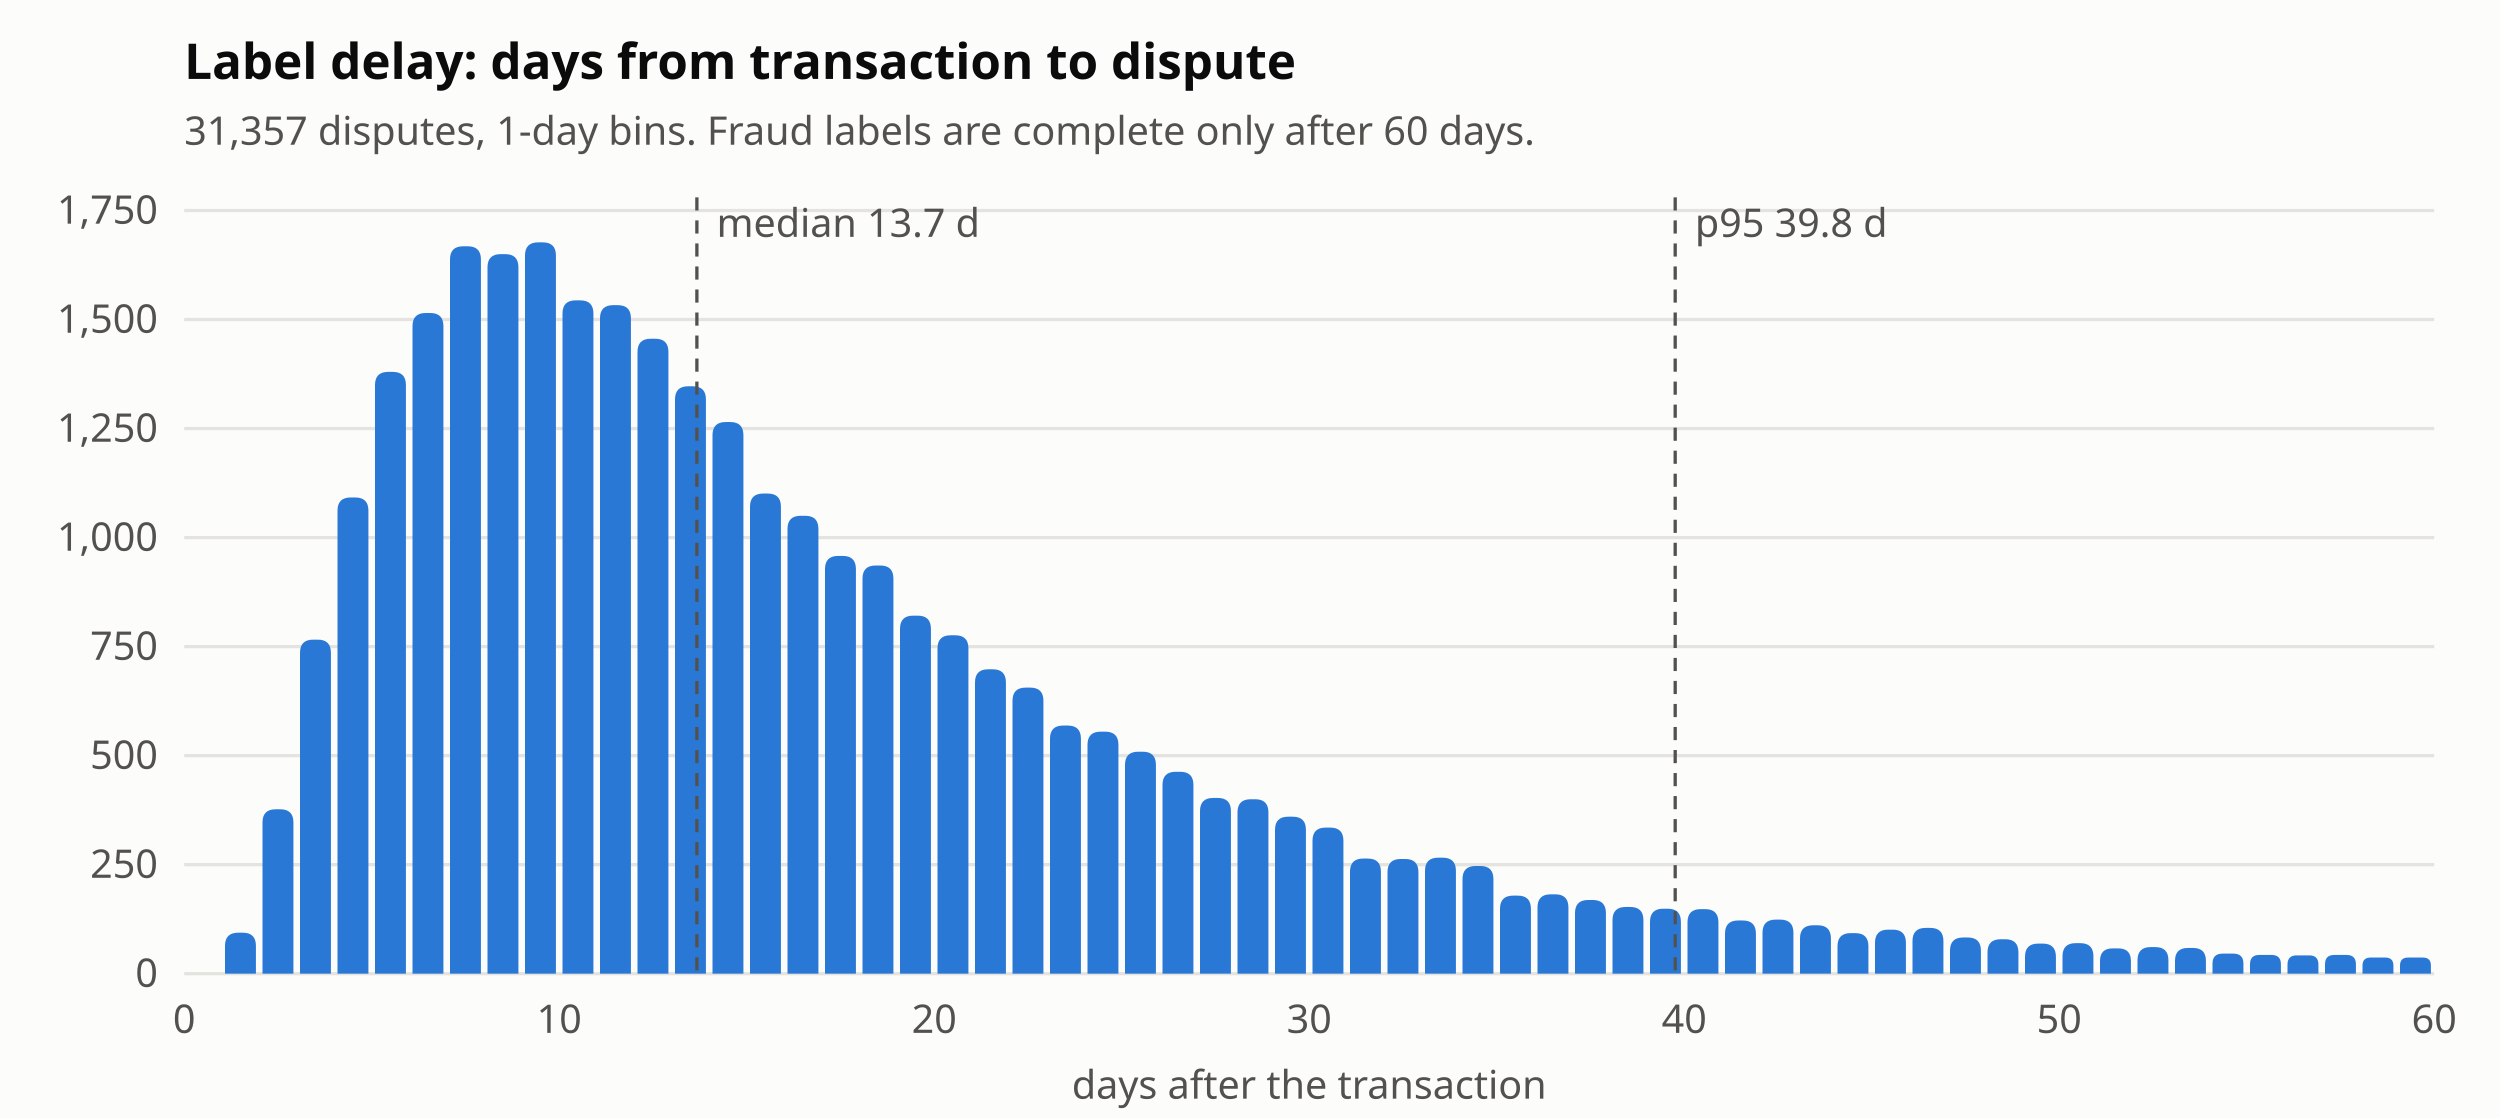
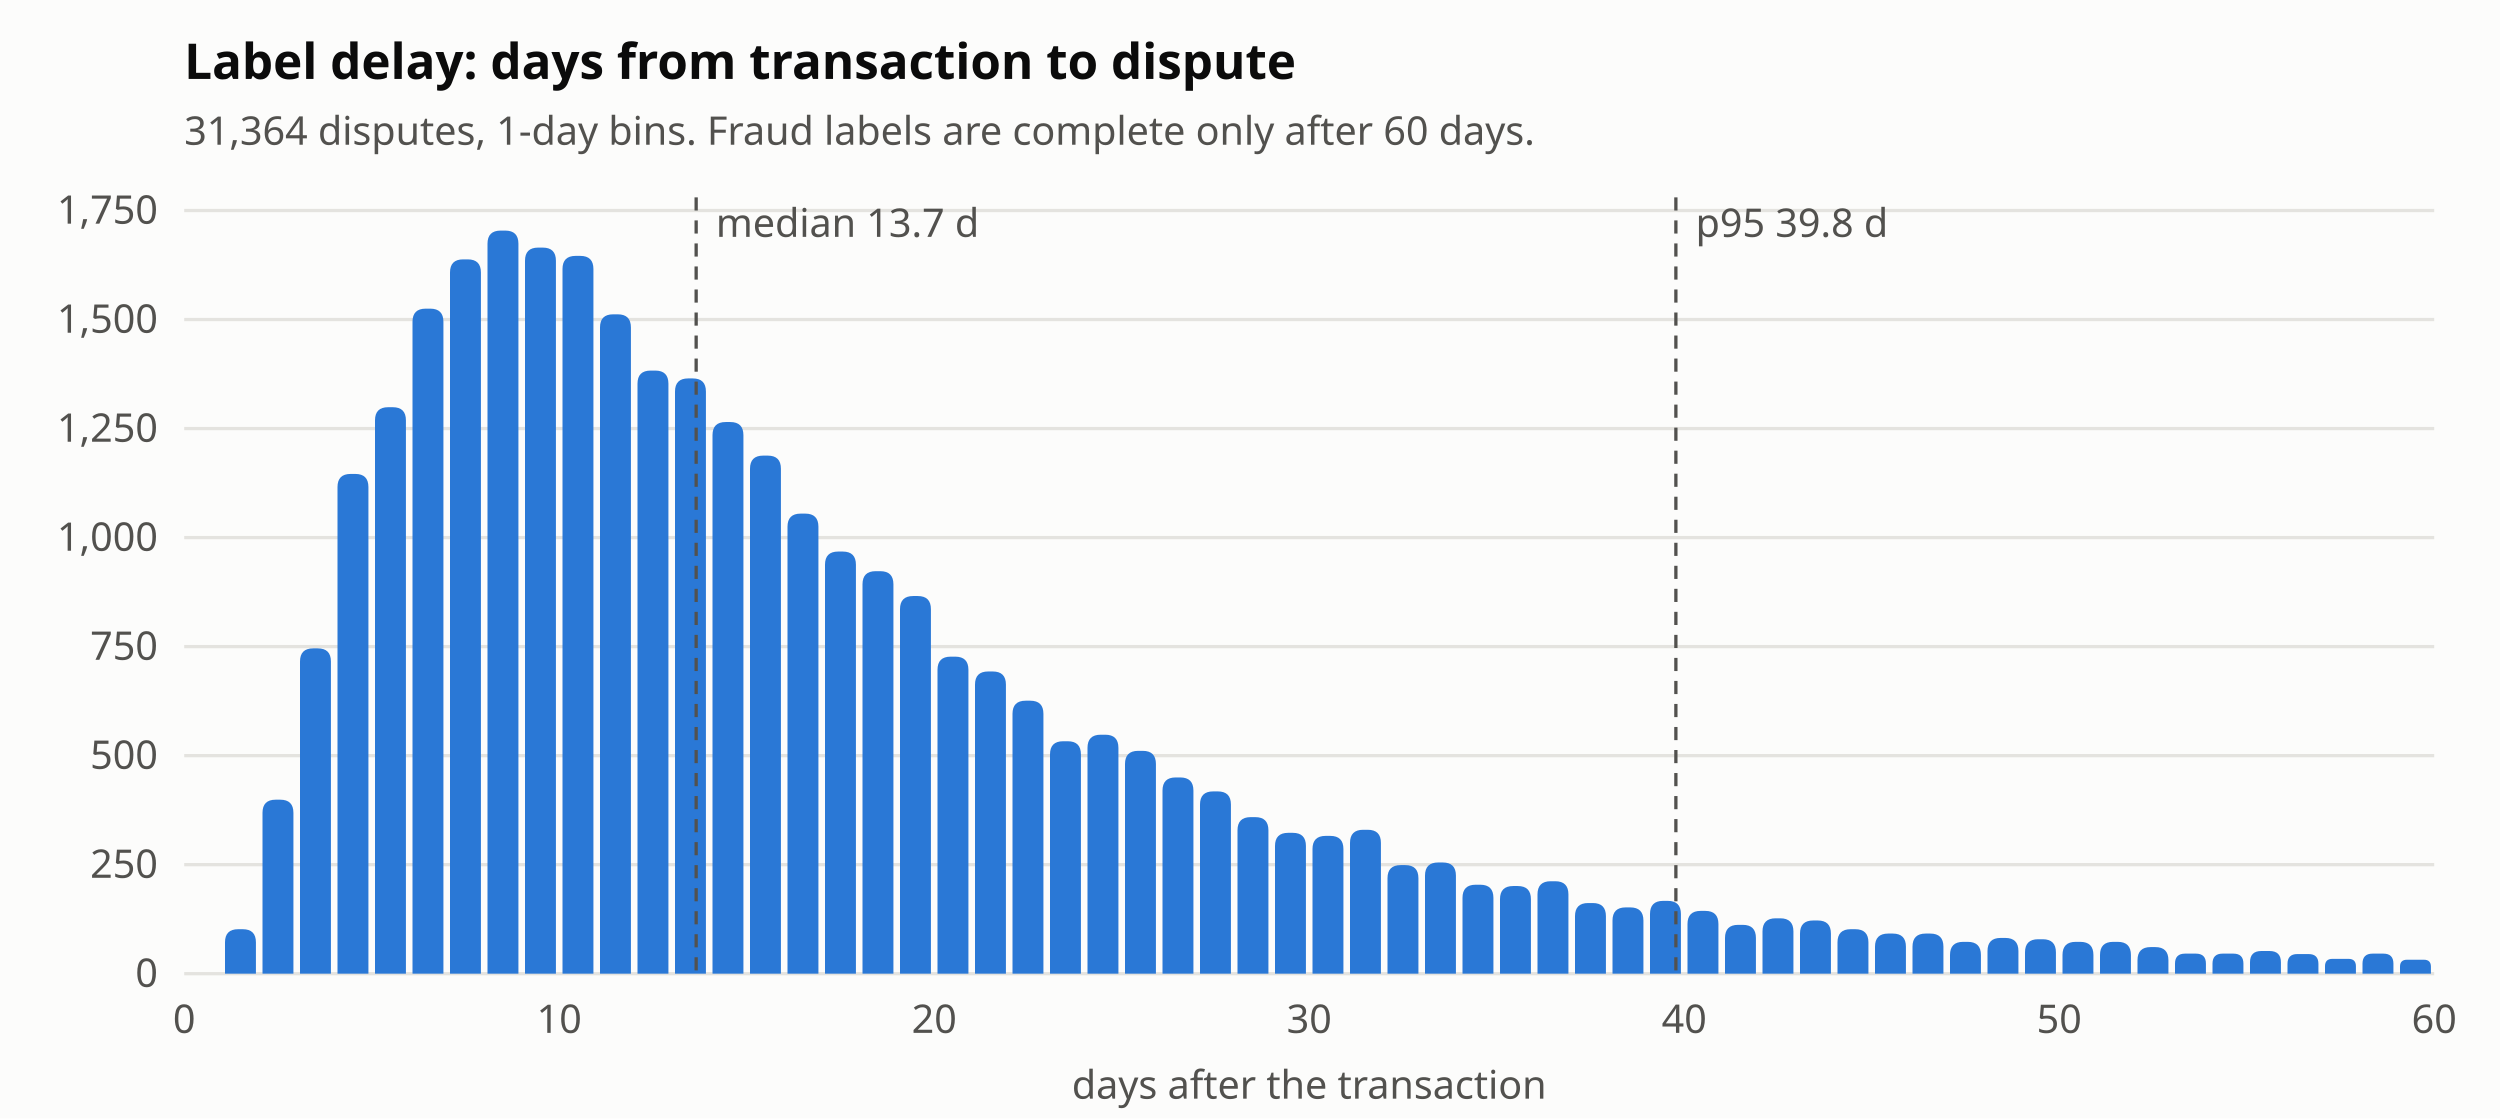
<svg xmlns="http://www.w3.org/2000/svg" viewBox="0 0 760 340" font-family="system-ui, sans-serif" font-size="12">
  <style>.bg{fill:#fcfcfb}.t1{fill:#0b0b0b}.t2{fill:#52514e}.grid{stroke:#e4e3df}.bar{fill:#2a78d6}.ref{stroke:#52514e}@media (prefers-color-scheme: dark){.bg{fill:#1a1a19}.t1{fill:#f0efec}.t2{fill:#c3c2b7}.grid{stroke:#383835}.bar{fill:#3987e5}.ref{stroke:#c3c2b7}}</style>
  <rect class="bg" width="760" height="340" />
  <text class="t1" x="56" y="24" font-size="15" font-weight="600">Label delay: days from transaction to dispute</text>
-   <text class="t2" x="56" y="44">31,357 disputes, 1-day bins. Fraud labels are complete only after 60 days.</text>
+   <text class="t2" x="56" y="44">31,364 disputes, 1-day bins. Fraud labels are complete only after 60 days.</text>
  <line class="grid" x1="56" x2="740" y1="296.0" y2="296.0" />
  <text class="t2" x="48" y="300.0" text-anchor="end">0</text>
  <line class="grid" x1="56" x2="740" y1="262.857" y2="262.857" />
  <text class="t2" x="48" y="266.857" text-anchor="end">250</text>
  <line class="grid" x1="56" x2="740" y1="229.714" y2="229.714" />
  <text class="t2" x="48" y="233.714" text-anchor="end">500</text>
  <line class="grid" x1="56" x2="740" y1="196.571" y2="196.571" />
  <text class="t2" x="48" y="200.571" text-anchor="end">750</text>
  <line class="grid" x1="56" x2="740" y1="163.429" y2="163.429" />
  <text class="t2" x="48" y="167.429" text-anchor="end">1,000</text>
  <line class="grid" x1="56" x2="740" y1="130.286" y2="130.286" />
  <text class="t2" x="48" y="134.286" text-anchor="end">1,250</text>
  <line class="grid" x1="56" x2="740" y1="97.143" y2="97.143" />
  <text class="t2" x="48" y="101.143" text-anchor="end">1,500</text>
  <line class="grid" x1="56" x2="740" y1="64.0" y2="64.0" />
  <text class="t2" x="48" y="68.0" text-anchor="end">1,750</text>
  <text class="t2" x="56.0" y="314" text-anchor="middle">0</text>
  <text class="t2" x="170.0" y="314" text-anchor="middle">10</text>
  <text class="t2" x="284.0" y="314" text-anchor="middle">20</text>
  <text class="t2" x="398.0" y="314" text-anchor="middle">30</text>
  <text class="t2" x="512.0" y="314" text-anchor="middle">40</text>
  <text class="t2" x="626.0" y="314" text-anchor="middle">50</text>
  <text class="t2" x="740.0" y="314" text-anchor="middle">60</text>
  <text class="t2" x="398.0" y="334" text-anchor="middle">days after the transaction</text>
-   <path class="bar" d="M68.4,296.0V287.538Q68.4,283.538 72.4,283.538H73.8Q77.8,283.538 77.8,287.538V296.0Z" />
-   <path class="bar" d="M79.8,296.0V250.021Q79.8,246.021 83.8,246.021H85.2Q89.2,246.021 89.2,250.021V296.0Z" />
-   <path class="bar" d="M91.2,296.0V198.45Q91.2,194.45 95.2,194.45H96.6Q100.6,194.45 100.6,198.45V296.0Z" />
-   <path class="bar" d="M102.6,296.0V155.232Q102.6,151.232 106.6,151.232H108.0Q112.0,151.232 112.0,155.232V296.0Z" />
-   <path class="bar" d="M114.0,296.0V117.051Q114.0,113.051 118.0,113.051H119.4Q123.4,113.051 123.4,117.051V296.0Z" />
-   <path class="bar" d="M125.4,296.0V99.154Q125.4,95.154 129.4,95.154H130.8Q134.8,95.154 134.8,99.154V296.0Z" />
-   <path class="bar" d="M136.8,296.0V78.871Q136.8,74.871 140.8,74.871H142.2Q146.2,74.871 146.2,78.871V296.0Z" />
-   <path class="bar" d="M148.2,296.0V81.257Q148.2,77.257 152.2,77.257H153.6Q157.6,77.257 157.6,81.257V296.0Z" />
-   <path class="bar" d="M159.6,296.0V77.678Q159.6,73.678 163.6,73.678H165.0Q169.0,73.678 169.0,77.678V296.0Z" />
-   <path class="bar" d="M171.0,296.0V95.31Q171.0,91.31 175.0,91.31H176.4Q180.4,91.31 180.4,95.31V296.0Z" />
-   <path class="bar" d="M182.4,296.0V96.768Q182.4,92.768 186.4,92.768H187.8Q191.8,92.768 191.8,96.768V296.0Z" />
-   <path class="bar" d="M193.8,296.0V106.976Q193.8,102.976 197.8,102.976H199.2Q203.2,102.976 203.2,106.976V296.0Z" />
-   <path class="bar" d="M205.2,296.0V121.426Q205.2,117.426 209.2,117.426H210.6Q214.6,117.426 214.6,121.426V296.0Z" />
+   <path class="bar" d="M68.4,296.0V286.478Q68.4,282.478 72.4,282.478H73.8Q77.8,282.478 77.8,286.478V296.0Z" />
+   <path class="bar" d="M79.8,296.0V247.104Q79.8,243.104 83.8,243.104H85.2Q89.2,243.104 89.2,247.104V296.0Z" />
+   <path class="bar" d="M91.2,296.0V201.102Q91.2,197.102 95.2,197.102H96.6Q100.6,197.102 100.6,201.102V296.0Z" />
+   <path class="bar" d="M102.6,296.0V148.073Q102.6,144.073 106.6,144.073H108.0Q112.0,144.073 112.0,148.073V296.0Z" />
+   <path class="bar" d="M114.0,296.0V127.79Q114.0,123.79 118.0,123.79H119.4Q123.4,123.79 123.4,127.79V296.0Z" />
+   <path class="bar" d="M125.4,296.0V97.829Q125.4,93.829 129.4,93.829H130.8Q134.8,93.829 134.8,97.829V296.0Z" />
+   <path class="bar" d="M136.8,296.0V82.848Q136.8,78.848 140.8,78.848H142.2Q146.2,78.848 146.2,82.848V296.0Z" />
+   <path class="bar" d="M148.2,296.0V74.098Q148.2,70.098 152.2,70.098H153.6Q157.6,70.098 157.6,74.098V296.0Z" />
+   <path class="bar" d="M159.6,296.0V79.269Q159.6,75.269 163.6,75.269H165.0Q169.0,75.269 169.0,79.269V296.0Z" />
+   <path class="bar" d="M171.0,296.0V81.787Q171.0,77.787 175.0,77.787H176.4Q180.4,77.787 180.4,81.787V296.0Z" />
+   <path class="bar" d="M182.4,296.0V99.552Q182.4,95.552 186.4,95.552H187.8Q191.8,95.552 191.8,99.552V296.0Z" />
+   <path class="bar" d="M193.8,296.0V116.654Q193.8,112.654 197.8,112.654H199.2Q203.2,112.654 203.2,116.654V296.0Z" />
+   <path class="bar" d="M205.2,296.0V119.04Q205.2,115.04 209.2,115.04H210.6Q214.6,115.04 214.6,119.04V296.0Z" />
  <path class="bar" d="M216.6,296.0V132.297Q216.6,128.297 220.6,128.297H222.0Q226.0,128.297 226.0,132.297V296.0Z" />
-   <path class="bar" d="M228.0,296.0V154.039Q228.0,150.039 232.0,150.039H233.4Q237.4,150.039 237.4,154.039V296.0Z" />
-   <path class="bar" d="M239.4,296.0V160.8Q239.4,156.8 243.4,156.8H244.8Q248.8,156.8 248.8,160.8V296.0Z" />
-   <path class="bar" d="M250.8,296.0V172.997Q250.8,168.997 254.8,168.997H256.2Q260.2,168.997 260.2,172.997V296.0Z" />
-   <path class="bar" d="M262.2,296.0V175.913Q262.2,171.913 266.2,171.913H267.6Q271.6,171.913 271.6,175.913V296.0Z" />
-   <path class="bar" d="M273.6,296.0V191.159Q273.6,187.159 277.6,187.159H279.0Q283.0,187.159 283.0,191.159V296.0Z" />
-   <path class="bar" d="M285.0,296.0V197.125Q285.0,193.125 289.0,193.125H290.4Q294.4,193.125 294.4,197.125V296.0Z" />
-   <path class="bar" d="M296.4,296.0V207.465Q296.4,203.465 300.4,203.465H301.8Q305.8,203.465 305.8,207.465V296.0Z" />
-   <path class="bar" d="M307.8,296.0V213.033Q307.8,209.033 311.8,209.033H313.2Q317.2,209.033 317.2,213.033V296.0Z" />
-   <path class="bar" d="M319.2,296.0V224.567Q319.2,220.567 323.2,220.567H324.6Q328.6,220.567 328.6,224.567V296.0Z" />
-   <path class="bar" d="M330.6,296.0V226.423Q330.6,222.423 334.6,222.423H336.0Q340.0,222.423 340.0,226.423V296.0Z" />
-   <path class="bar" d="M342.0,296.0V232.521Q342.0,228.521 346.0,228.521H347.4Q351.4,228.521 351.4,232.521V296.0Z" />
-   <path class="bar" d="M353.4,296.0V238.619Q353.4,234.619 357.4,234.619H358.8Q362.8,234.619 362.8,238.619V296.0Z" />
-   <path class="bar" d="M364.8,296.0V246.574Q364.8,242.574 368.8,242.574H370.2Q374.2,242.574 374.2,246.574V296.0Z" />
-   <path class="bar" d="M376.2,296.0V246.971Q376.2,242.971 380.2,242.971H381.6Q385.6,242.971 385.6,246.971V296.0Z" />
-   <path class="bar" d="M387.6,296.0V252.274Q387.6,248.274 391.6,248.274H393.0Q397.0,248.274 397.0,252.274V296.0Z" />
-   <path class="bar" d="M399.0,296.0V255.589Q399.0,251.589 403.0,251.589H404.4Q408.4,251.589 408.4,255.589V296.0Z" />
-   <path class="bar" d="M410.4,296.0V265.001Q410.4,261.001 414.4,261.001H415.8Q419.8,261.001 419.8,265.001V296.0Z" />
-   <path class="bar" d="M421.8,296.0V265.134Q421.8,261.134 425.8,261.134H427.2Q431.2,261.134 431.2,265.134V296.0Z" />
-   <path class="bar" d="M433.2,296.0V264.736Q433.2,260.736 437.2,260.736H438.6Q442.6,260.736 442.6,264.736V296.0Z" />
-   <path class="bar" d="M444.6,296.0V267.255Q444.6,263.255 448.6,263.255H450Q454,263.255 454,267.255V296.0Z" />
-   <path class="bar" d="M456.0,296.0V276.27Q456.0,272.27 460.0,272.27H461.4Q465.4,272.27 465.4,276.27V296.0Z" />
-   <path class="bar" d="M467.4,296.0V275.872Q467.4,271.872 471.4,271.872H472.8Q476.8,271.872 476.8,275.872V296.0Z" />
-   <path class="bar" d="M478.8,296.0V277.595Q478.8,273.595 482.8,273.595H484.2Q488.2,273.595 488.2,277.595V296.0Z" />
-   <path class="bar" d="M490.2,296.0V279.717Q490.2,275.717 494.2,275.717H495.6Q499.6,275.717 499.6,279.717V296.0Z" />
-   <path class="bar" d="M501.6,296.0V280.247Q501.6,276.247 505.6,276.247H507.0Q511.0,276.247 511.0,280.247V296.0Z" />
-   <path class="bar" d="M513.0,296.0V280.379Q513.0,276.379 517.0,276.379H518.4Q522.4,276.379 522.4,280.379V296.0Z" />
-   <path class="bar" d="M524.4,296.0V283.826Q524.4,279.826 528.4,279.826H529.8Q533.8,279.826 533.8,283.826V296.0Z" />
-   <path class="bar" d="M535.8,296.0V283.561Q535.8,279.561 539.8,279.561H541.2Q545.2,279.561 545.2,283.561V296.0Z" />
-   <path class="bar" d="M547.2,296.0V285.285Q547.2,281.285 551.2,281.285H552.6Q556.6,281.285 556.6,285.285V296.0Z" />
-   <path class="bar" d="M558.6,296.0V287.671Q558.6,283.671 562.6,283.671H564Q568,283.671 568,287.671V296.0Z" />
-   <path class="bar" d="M570.0,296.0V286.61Q570.0,282.61 574.0,282.61H575.4Q579.4,282.61 579.4,286.61V296.0Z" />
-   <path class="bar" d="M581.4,296.0V286.08Q581.4,282.08 585.4,282.08H586.8Q590.8,282.08 590.8,286.08V296.0Z" />
-   <path class="bar" d="M592.8,296.0V288.997Q592.8,284.997 596.8,284.997H598.2Q602.2,284.997 602.2,288.997V296.0Z" />
-   <path class="bar" d="M604.2,296.0V289.527Q604.2,285.527 608.2,285.527H609.6Q613.6,285.527 613.6,289.527V296.0Z" />
-   <path class="bar" d="M615.6,296.0V290.853Q615.6,286.853 619.6,286.853H621.0Q625.0,286.853 625.0,290.853V296.0Z" />
-   <path class="bar" d="M627.0,296.0V290.72Q627.0,286.72 631.0,286.72H632.4Q636.4,286.72 636.4,290.72V296.0Z" />
-   <path class="bar" d="M638.4,296.0V292.155Q638.4,288.311 642.245,288.311H643.955Q647.8,288.311 647.8,292.155V296.0Z" />
+   <path class="bar" d="M228.0,296.0V142.505Q228.0,138.505 232.0,138.505H233.4Q237.4,138.505 237.4,142.505V296.0Z" />
+   <path class="bar" d="M239.4,296.0V160.137Q239.4,156.137 243.4,156.137H244.8Q248.8,156.137 248.8,160.137V296.0Z" />
+   <path class="bar" d="M250.8,296.0V171.671Q250.8,167.671 254.8,167.671H256.2Q260.2,167.671 260.2,171.671V296.0Z" />
+   <path class="bar" d="M262.2,296.0V177.637Q262.2,173.637 266.2,173.637H267.6Q271.6,173.637 271.6,177.637V296.0Z" />
+   <path class="bar" d="M273.6,296.0V185.193Q273.6,181.193 277.6,181.193H279.0Q283.0,181.193 283.0,185.193V296.0Z" />
+   <path class="bar" d="M285.0,296.0V203.621Q285.0,199.621 289.0,199.621H290.4Q294.4,199.621 294.4,203.621V296.0Z" />
+   <path class="bar" d="M296.4,296.0V208.128Q296.4,204.128 300.4,204.128H301.8Q305.8,204.128 305.8,208.128V296.0Z" />
+   <path class="bar" d="M307.8,296.0V217.01Q307.8,213.01 311.8,213.01H313.2Q317.2,213.01 317.2,217.01V296.0Z" />
+   <path class="bar" d="M319.2,296.0V229.339Q319.2,225.339 323.2,225.339H324.6Q328.6,225.339 328.6,229.339V296.0Z" />
+   <path class="bar" d="M330.6,296.0V227.351Q330.6,223.351 334.6,223.351H336.0Q340.0,223.351 340.0,227.351V296.0Z" />
+   <path class="bar" d="M342.0,296.0V232.256Q342.0,228.256 346.0,228.256H347.4Q351.4,228.256 351.4,232.256V296.0Z" />
+   <path class="bar" d="M353.4,296.0V240.343Q353.4,236.343 357.4,236.343H358.8Q362.8,236.343 362.8,240.343V296.0Z" />
+   <path class="bar" d="M364.8,296.0V244.585Q364.8,240.585 368.8,240.585H370.2Q374.2,240.585 374.2,244.585V296.0Z" />
+   <path class="bar" d="M376.2,296.0V252.407Q376.2,248.407 380.2,248.407H381.6Q385.6,248.407 385.6,252.407V296.0Z" />
+   <path class="bar" d="M387.6,296.0V257.179Q387.6,253.179 391.6,253.179H393.0Q397.0,253.179 397.0,257.179V296.0Z" />
+   <path class="bar" d="M399.0,296.0V258.107Q399.0,254.107 403.0,254.107H404.4Q408.4,254.107 408.4,258.107V296.0Z" />
+   <path class="bar" d="M410.4,296.0V256.251Q410.4,252.251 414.4,252.251H415.8Q419.8,252.251 419.8,256.251V296.0Z" />
+   <path class="bar" d="M421.8,296.0V266.99Q421.8,262.99 425.8,262.99H427.2Q431.2,262.99 431.2,266.99V296.0Z" />
+   <path class="bar" d="M433.2,296.0V266.194Q433.2,262.194 437.2,262.194H438.6Q442.6,262.194 442.6,266.194V296.0Z" />
+   <path class="bar" d="M444.6,296.0V272.955Q444.6,268.955 448.6,268.955H450Q454,268.955 454,272.955V296.0Z" />
+   <path class="bar" d="M456.0,296.0V273.353Q456.0,269.353 460.0,269.353H461.4Q465.4,269.353 465.4,273.353V296.0Z" />
+   <path class="bar" d="M467.4,296.0V271.895Q467.4,267.895 471.4,267.895H472.8Q476.8,267.895 476.8,271.895V296.0Z" />
+   <path class="bar" d="M478.8,296.0V278.523Q478.8,274.523 482.8,274.523H484.2Q488.2,274.523 488.2,278.523V296.0Z" />
+   <path class="bar" d="M490.2,296.0V279.849Q490.2,275.849 494.2,275.849H495.6Q499.6,275.849 499.6,279.849V296.0Z" />
+   <path class="bar" d="M501.6,296.0V277.861Q501.6,273.861 505.6,273.861H507.0Q511.0,273.861 511.0,277.861V296.0Z" />
+   <path class="bar" d="M513.0,296.0V280.91Q513.0,276.91 517.0,276.91H518.4Q522.4,276.91 522.4,280.91V296.0Z" />
+   <path class="bar" d="M524.4,296.0V285.152Q524.4,281.152 528.4,281.152H529.8Q533.8,281.152 533.8,285.152V296.0Z" />
+   <path class="bar" d="M535.8,296.0V283.163Q535.8,279.163 539.8,279.163H541.2Q545.2,279.163 545.2,283.163V296.0Z" />
+   <path class="bar" d="M547.2,296.0V283.826Q547.2,279.826 551.2,279.826H552.6Q556.6,279.826 556.6,283.826V296.0Z" />
+   <path class="bar" d="M558.6,296.0V286.478Q558.6,282.478 562.6,282.478H564Q568,282.478 568,286.478V296.0Z" />
+   <path class="bar" d="M570.0,296.0V287.803Q570.0,283.803 574.0,283.803H575.4Q579.4,283.803 579.4,287.803V296.0Z" />
+   <path class="bar" d="M581.4,296.0V287.803Q581.4,283.803 585.4,283.803H586.8Q590.8,283.803 590.8,287.803V296.0Z" />
+   <path class="bar" d="M592.8,296.0V290.322Q592.8,286.322 596.8,286.322H598.2Q602.2,286.322 602.2,290.322V296.0Z" />
+   <path class="bar" d="M604.2,296.0V289.129Q604.2,285.129 608.2,285.129H609.6Q613.6,285.129 613.6,289.129V296.0Z" />
+   <path class="bar" d="M615.6,296.0V289.527Q615.6,285.527 619.6,285.527H621.0Q625.0,285.527 625.0,289.527V296.0Z" />
+   <path class="bar" d="M627.0,296.0V290.322Q627.0,286.322 631.0,286.322H632.4Q636.4,286.322 636.4,290.322V296.0Z" />
+   <path class="bar" d="M638.4,296.0V290.322Q638.4,286.322 642.4,286.322H643.8Q647.8,286.322 647.8,290.322V296.0Z" />
  <path class="bar" d="M649.8,296.0V291.913Q649.8,287.913 653.8,287.913H655.2Q659.2,287.913 659.2,291.913V296.0Z" />
-   <path class="bar" d="M661.2,296.0V292.089Q661.2,288.178 665.111,288.178H666.689Q670.6,288.178 670.6,292.089V296.0Z" />
+   <path class="bar" d="M661.2,296.0V292.951Q661.2,289.902 664.249,289.902H667.551Q670.6,289.902 670.6,292.951V296.0Z" />
  <path class="bar" d="M672.6,296.0V292.951Q672.6,289.902 675.649,289.902H678.951Q682.0,289.902 682.0,292.951V296.0Z" />
-   <path class="bar" d="M684.0,296.0V293.15Q684.0,290.299 686.85,290.299H690.55Q693.4,290.299 693.4,293.15V296.0Z" />
-   <path class="bar" d="M695.4,296.0V293.216Q695.4,290.432 698.184,290.432H702.016Q704.8,290.432 704.8,293.216V296.0Z" />
-   <path class="bar" d="M706.8,296.0V293.15Q706.8,290.299 709.65,290.299H713.35Q716.2,290.299 716.2,293.15V296.0Z" />
-   <path class="bar" d="M718.2,296.0V293.547Q718.2,291.095 720.653,291.095H725.147Q727.6,291.095 727.6,293.547V296.0Z" />
-   <path class="bar" d="M729.6,296.0V293.547Q729.6,291.095 732.053,291.095H736.547Q739,291.095 739,293.547V296.0Z" />
-   <line class="ref" x1="211.852" x2="211.852" y1="60" y2="296.0" stroke-dasharray="4 3" />
-   <text class="t2" x="217.852" y="72">median 13.7 d</text>
-   <line class="ref" x1="509.259" x2="509.259" y1="60" y2="296.0" stroke-dasharray="4 3" />
-   <text class="t2" x="515.259" y="72">p95 39.8 d</text>
+   <path class="bar" d="M684.0,296.0V292.553Q684.0,289.106 687.447,289.106H689.953Q693.4,289.106 693.4,292.553V296.0Z" />
+   <path class="bar" d="M695.4,296.0V293.017Q695.4,290.034 698.383,290.034H701.817Q704.8,290.034 704.8,293.017V296.0Z" />
+   <path class="bar" d="M706.8,296.0V293.746Q706.8,291.493 709.054,291.493H713.946Q716.2,291.493 716.2,293.746V296.0Z" />
+   <path class="bar" d="M718.2,296.0V292.951Q718.2,289.902 721.249,289.902H724.551Q727.6,289.902 727.6,292.951V296.0Z" />
+   <path class="bar" d="M729.6,296.0V293.879Q729.6,291.758 731.721,291.758H736.879Q739,291.758 739,293.879V296.0Z" />
+   <line class="ref" x1="211.631" x2="211.631" y1="60" y2="296.0" stroke-dasharray="4 3" />
+   <text class="t2" x="217.631" y="72">median 13.7 d</text>
+   <line class="ref" x1="509.467" x2="509.467" y1="60" y2="296.0" stroke-dasharray="4 3" />
+   <text class="t2" x="515.467" y="72">p95 39.8 d</text>
</svg>
